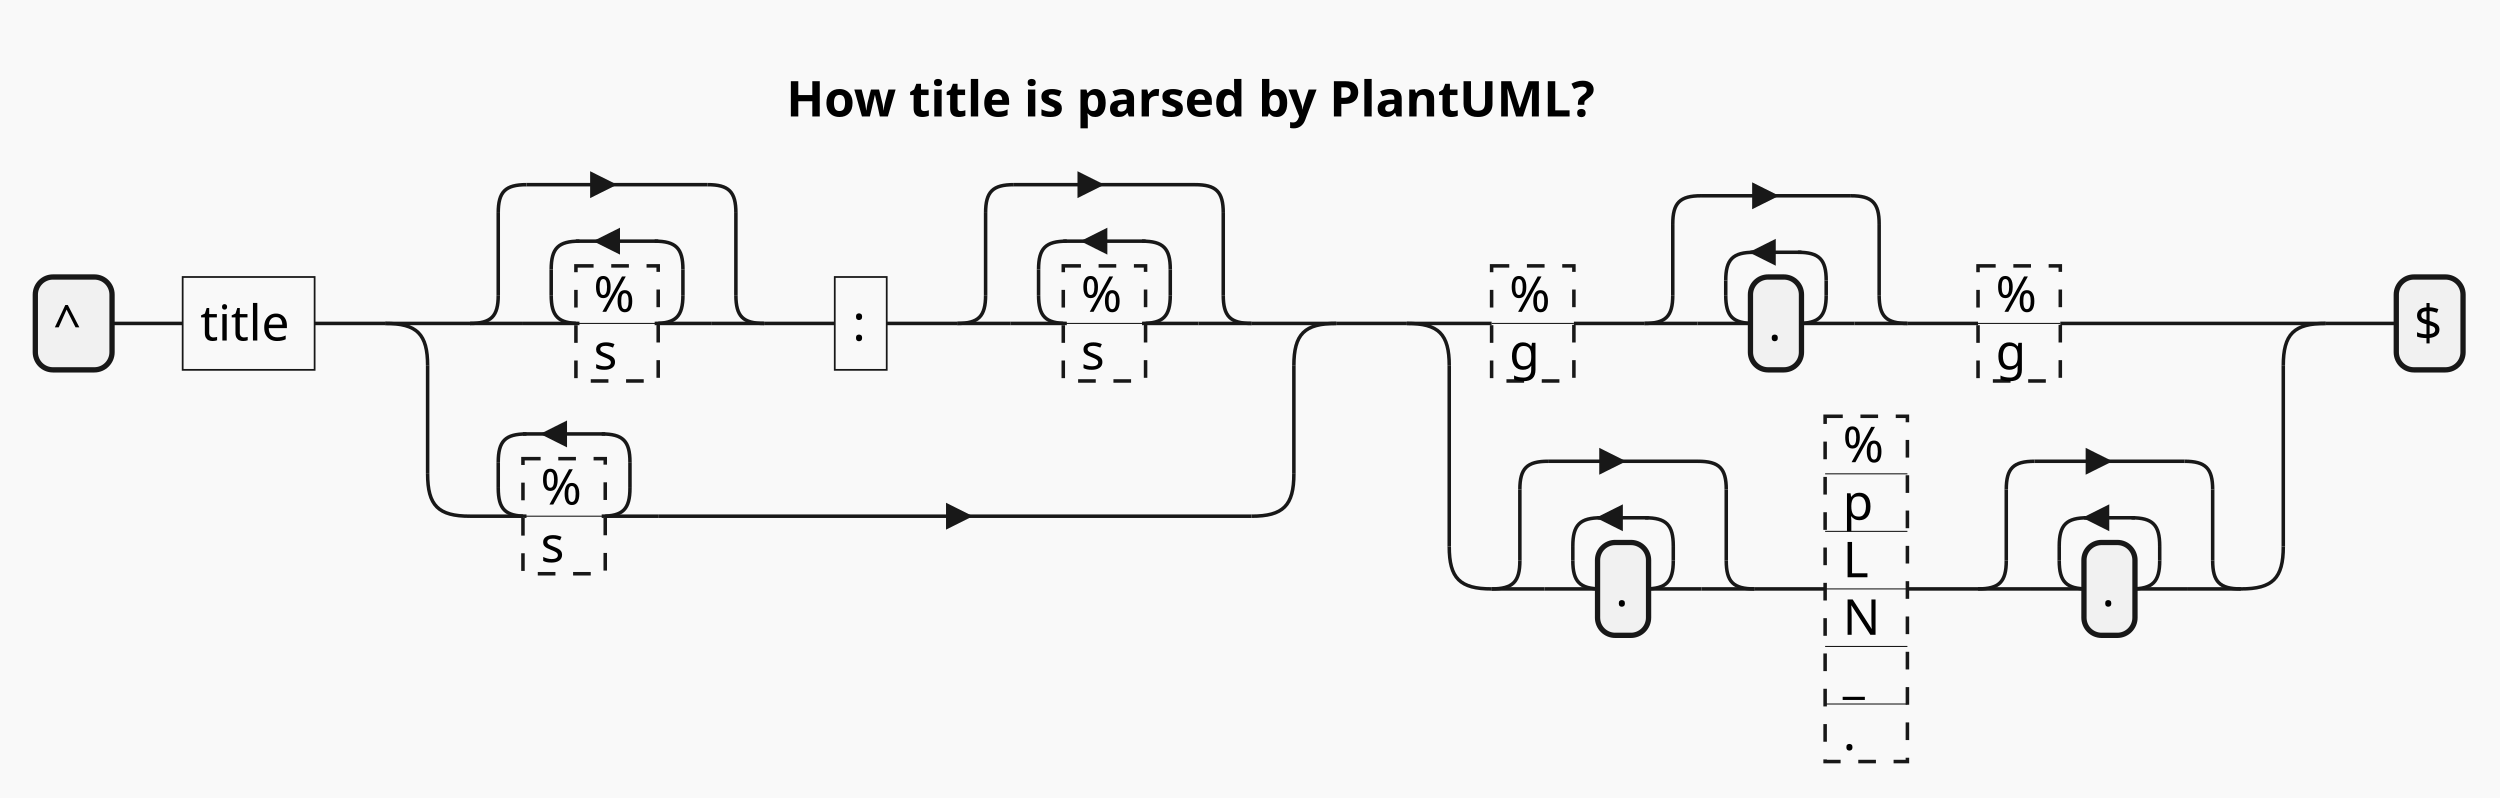
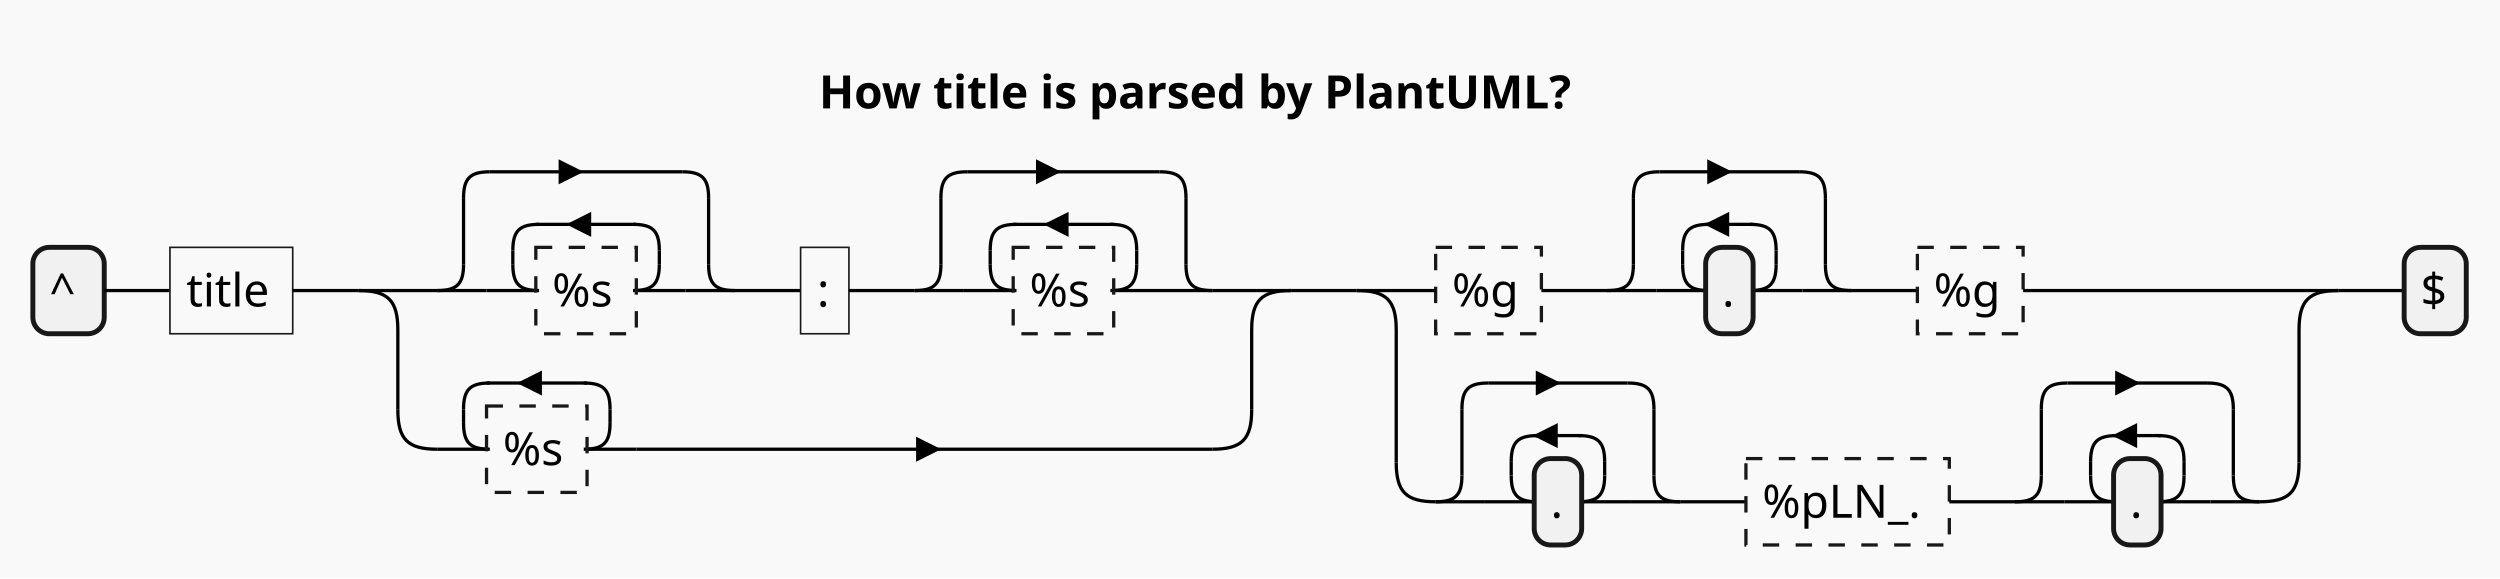
- <svg xmlns="http://www.w3.org/2000/svg" contentStyleType="text/css" height="226px" preserveAspectRatio="none" style="width:708px;height:226px;background:#F9F9F9;" version="1.1" viewBox="0 0 708 226" width="708px" zoomAndPan="magnify">
+ <svg xmlns="http://www.w3.org/2000/svg" contentStyleType="text/css" height="176px" preserveAspectRatio="none" style="width:761px;height:176px;background:#F9F9F9;" version="1.1" viewBox="0 0 761 176" width="761px" zoomAndPan="magnify">
  <defs />
  <g>
-     <rect fill="#F9F9F9" height="226" style="stroke:none;stroke-width:1.0;" width="708" x="0" y="0" />
-     <text fill="#000000" font-family="sans-serif" font-size="14" font-weight="bold" lengthAdjust="spacing" textLength="261.126" x="222.704" y="32.995">How title is parsed by PlantUML?</text>
-     <line style="stroke:#181818;stroke-width:1.0;" x1="10" x2="10" y1="91.594" y2="91.594" />
-     <rect fill="#F1F1F1" height="26.297" rx="5" ry="5" style="stroke:#181818;stroke-width:1.5;" width="21.73" x="10" y="78.445" />
-     <text fill="#000000" font-family="sans-serif" font-size="14" lengthAdjust="spacing" textLength="11.73" x="15" y="96.44">^</text>
-     <line style="stroke:#181818;stroke-width:1.0;" x1="31.73" x2="51.73" y1="91.594" y2="91.594" />
-     <rect fill="none" height="26.297" style="stroke:#181818;stroke-width:0.5;" width="37.371" x="51.73" y="78.445" />
-     <text fill="#000000" font-family="sans-serif" font-size="14" lengthAdjust="spacing" textLength="27.371" x="56.73" y="96.44">title</text>
-     <line style="stroke:#181818;stroke-width:1.0;" x1="89.102" x2="109.102" y1="91.594" y2="91.594" />
-     <line style="stroke:#181818;stroke-width:1.0;" x1="133.102" x2="133.102" y1="91.594" y2="91.594" />
-     <path d="M141.102,83.594 C141.102,89.594 139.102,91.594 133.102,91.594 " fill="none" style="stroke:#181818;stroke-width:1.0;" />
-     <line style="stroke:#181818;stroke-width:1.0;" x1="141.102" x2="141.102" y1="60.297" y2="83.594" />
-     <path d="M141.102,60.297 C141.102,54.297 143.102,52.297 149.102,52.297 " fill="none" style="stroke:#181818;stroke-width:1.0;" />
-     <line style="stroke:#181818;stroke-width:1.0;" x1="149.102" x2="200.404" y1="52.297" y2="52.297" />
-     <path d="M167.623,52.297 L167.623,49.297 L173.623,52.297 L167.623,55.297 L167.623,52.297 " fill="#181818" style="stroke:#181818;stroke-width:1.0;" />
-     <path d="M208.404,83.594 C208.404,89.594 210.404,91.594 216.404,91.594 " fill="none" style="stroke:#181818;stroke-width:1.0;" />
-     <line style="stroke:#181818;stroke-width:1.0;" x1="208.404" x2="208.404" y1="60.297" y2="83.594" />
-     <path d="M200.404,52.297 C206.404,52.297 208.404,54.297 208.404,60.297 " fill="none" style="stroke:#181818;stroke-width:1.0;" />
-     <line style="stroke:#181818;stroke-width:1.0;" x1="133.102" x2="148.102" y1="91.594" y2="91.594" />
-     <line style="stroke:#181818;stroke-width:1.0;" x1="201.404" x2="216.404" y1="91.594" y2="91.594" />
-     <path d="M156.102,83.594 C156.102,89.594 158.102,91.594 164.102,91.594 " fill="none" style="stroke:#181818;stroke-width:1.0;" />
-     <line style="stroke:#181818;stroke-width:1.0;" x1="156.102" x2="156.102" y1="76.297" y2="83.594" />
-     <path d="M156.102,76.297 C156.102,70.297 158.102,68.297 164.102,68.297 " fill="none" style="stroke:#181818;stroke-width:1.0;" />
-     <line style="stroke:#181818;stroke-width:1.0;" x1="163.102" x2="186.404" y1="68.297" y2="68.297" />
-     <path d="M175.083,68.297 L175.083,65.297 L169.083,68.297 L175.083,71.297 L175.083,68.297 " fill="#181818" style="stroke:#181818;stroke-width:1.0;" />
-     <path d="M193.404,83.594 C193.404,89.594 191.404,91.594 185.404,91.594 " fill="none" style="stroke:#181818;stroke-width:1.0;" />
-     <line style="stroke:#181818;stroke-width:1.0;" x1="193.404" x2="193.404" y1="76.297" y2="83.594" />
-     <path d="M185.404,68.297 C191.404,68.297 193.404,70.297 193.404,76.297 " fill="none" style="stroke:#181818;stroke-width:1.0;" />
-     <line style="stroke:#181818;stroke-width:1.0;" x1="148.102" x2="163.102" y1="91.594" y2="91.594" />
-     <line style="stroke:#181818;stroke-width:1.0;" x1="186.404" x2="201.404" y1="91.594" y2="91.594" />
-     <rect fill="none" height="32.594" style="stroke:#181818;stroke-width:1.0;stroke-dasharray:5.0,5.0;" width="23.303" x="163.102" y="75.297" />
-     <text fill="#000000" font-family="sans-serif" font-size="14" lengthAdjust="spacing" textLength="13.303" x="168.102" y="88.292">%</text>
-     <text fill="#000000" font-family="sans-serif" font-size="14" lengthAdjust="spacing" textLength="7.294" x="168.102" y="104.589">s</text>
-     <line style="stroke:#181818;stroke-width:0.3;" x1="163.102" x2="186.404" y1="91.594" y2="91.594" />
-     <line style="stroke:#181818;stroke-width:1.0;" x1="216.404" x2="236.404" y1="91.594" y2="91.594" />
-     <rect fill="none" height="26.297" style="stroke:#181818;stroke-width:0.5;" width="14.717" x="236.404" y="78.445" />
-     <text fill="#000000" font-family="sans-serif" font-size="14" lengthAdjust="spacing" textLength="4.717" x="241.404" y="96.44">:</text>
-     <line style="stroke:#181818;stroke-width:1.0;" x1="251.121" x2="271.121" y1="91.594" y2="91.594" />
-     <path d="M279.121,83.594 C279.121,89.594 277.121,91.594 271.121,91.594 " fill="none" style="stroke:#181818;stroke-width:1.0;" />
-     <line style="stroke:#181818;stroke-width:1.0;" x1="279.121" x2="279.121" y1="60.297" y2="83.594" />
-     <path d="M279.121,60.297 C279.121,54.297 281.121,52.297 287.121,52.297 " fill="none" style="stroke:#181818;stroke-width:1.0;" />
-     <line style="stroke:#181818;stroke-width:1.0;" x1="287.121" x2="338.424" y1="52.297" y2="52.297" />
-     <path d="M305.642,52.297 L305.642,49.297 L311.642,52.297 L305.642,55.297 L305.642,52.297 " fill="#181818" style="stroke:#181818;stroke-width:1.0;" />
-     <path d="M346.424,83.594 C346.424,89.594 348.424,91.594 354.424,91.594 " fill="none" style="stroke:#181818;stroke-width:1.0;" />
-     <line style="stroke:#181818;stroke-width:1.0;" x1="346.424" x2="346.424" y1="60.297" y2="83.594" />
-     <path d="M338.424,52.297 C344.424,52.297 346.424,54.297 346.424,60.297 " fill="none" style="stroke:#181818;stroke-width:1.0;" />
-     <line style="stroke:#181818;stroke-width:1.0;" x1="271.121" x2="286.121" y1="91.594" y2="91.594" />
-     <line style="stroke:#181818;stroke-width:1.0;" x1="339.424" x2="354.424" y1="91.594" y2="91.594" />
-     <path d="M294.121,83.594 C294.121,89.594 296.121,91.594 302.121,91.594 " fill="none" style="stroke:#181818;stroke-width:1.0;" />
-     <line style="stroke:#181818;stroke-width:1.0;" x1="294.121" x2="294.121" y1="76.297" y2="83.594" />
-     <path d="M294.121,76.297 C294.121,70.297 296.121,68.297 302.121,68.297 " fill="none" style="stroke:#181818;stroke-width:1.0;" />
-     <line style="stroke:#181818;stroke-width:1.0;" x1="301.121" x2="324.424" y1="68.297" y2="68.297" />
-     <path d="M313.103,68.297 L313.103,65.297 L307.103,68.297 L313.103,71.297 L313.103,68.297 " fill="#181818" style="stroke:#181818;stroke-width:1.0;" />
-     <path d="M331.424,83.594 C331.424,89.594 329.424,91.594 323.424,91.594 " fill="none" style="stroke:#181818;stroke-width:1.0;" />
-     <line style="stroke:#181818;stroke-width:1.0;" x1="331.424" x2="331.424" y1="76.297" y2="83.594" />
-     <path d="M323.424,68.297 C329.424,68.297 331.424,70.297 331.424,76.297 " fill="none" style="stroke:#181818;stroke-width:1.0;" />
-     <line style="stroke:#181818;stroke-width:1.0;" x1="286.121" x2="301.121" y1="91.594" y2="91.594" />
-     <line style="stroke:#181818;stroke-width:1.0;" x1="324.424" x2="339.424" y1="91.594" y2="91.594" />
-     <rect fill="none" height="32.594" style="stroke:#181818;stroke-width:1.0;stroke-dasharray:5.0,5.0;" width="23.303" x="301.121" y="75.297" />
-     <text fill="#000000" font-family="sans-serif" font-size="14" lengthAdjust="spacing" textLength="13.303" x="306.121" y="88.292">%</text>
-     <text fill="#000000" font-family="sans-serif" font-size="14" lengthAdjust="spacing" textLength="7.294" x="306.121" y="104.589">s</text>
-     <line style="stroke:#181818;stroke-width:0.3;" x1="301.121" x2="324.424" y1="91.594" y2="91.594" />
-     <line style="stroke:#181818;stroke-width:1.0;" x1="109.102" x2="133.102" y1="91.594" y2="91.594" />
-     <line style="stroke:#181818;stroke-width:1.0;" x1="354.424" x2="378.424" y1="91.594" y2="91.594" />
-     <path d="M141.102,138.188 C141.102,144.188 143.102,146.188 149.102,146.188 " fill="none" style="stroke:#181818;stroke-width:1.0;" />
-     <line style="stroke:#181818;stroke-width:1.0;" x1="141.102" x2="141.102" y1="130.891" y2="138.188" />
-     <path d="M141.102,130.891 C141.102,124.891 143.102,122.891 149.102,122.891 " fill="none" style="stroke:#181818;stroke-width:1.0;" />
-     <line style="stroke:#181818;stroke-width:1.0;" x1="148.102" x2="171.404" y1="122.891" y2="122.891" />
-     <path d="M160.083,122.891 L160.083,119.891 L154.083,122.891 L160.083,125.891 L160.083,122.891 " fill="#181818" style="stroke:#181818;stroke-width:1.0;" />
-     <path d="M178.404,138.188 C178.404,144.188 176.404,146.188 170.404,146.188 " fill="none" style="stroke:#181818;stroke-width:1.0;" />
-     <line style="stroke:#181818;stroke-width:1.0;" x1="178.404" x2="178.404" y1="130.891" y2="138.188" />
-     <path d="M170.404,122.891 C176.404,122.891 178.404,124.891 178.404,130.891 " fill="none" style="stroke:#181818;stroke-width:1.0;" />
-     <line style="stroke:#181818;stroke-width:1.0;" x1="133.102" x2="148.102" y1="146.188" y2="146.188" />
-     <line style="stroke:#181818;stroke-width:1.0;" x1="171.404" x2="186.404" y1="146.188" y2="146.188" />
-     <rect fill="none" height="32.594" style="stroke:#181818;stroke-width:1.0;stroke-dasharray:5.0,5.0;" width="23.303" x="148.102" y="129.891" />
-     <text fill="#000000" font-family="sans-serif" font-size="14" lengthAdjust="spacing" textLength="13.303" x="153.102" y="142.886">%</text>
-     <text fill="#000000" font-family="sans-serif" font-size="14" lengthAdjust="spacing" textLength="7.294" x="153.102" y="159.183">s</text>
-     <line style="stroke:#181818;stroke-width:0.3;" x1="148.102" x2="171.404" y1="146.188" y2="146.188" />
-     <line style="stroke:#181818;stroke-width:1.0;" x1="186.404" x2="354.424" y1="146.188" y2="146.188" />
-     <path d="M268.414,146.188 L268.414,143.188 L274.414,146.188 L268.414,149.188 L268.414,146.188 " fill="#181818" style="stroke:#181818;stroke-width:1.0;" />
-     <path d="M121.102,134.188 C121.102,143.188 124.102,146.188 133.102,146.188 " fill="none" style="stroke:#181818;stroke-width:1.0;" />
-     <line style="stroke:#181818;stroke-width:1.0;" x1="121.102" x2="121.102" y1="103.594" y2="134.188" />
-     <path d="M109.102,91.594 C118.102,91.594 121.102,94.594 121.102,103.594 " fill="none" style="stroke:#181818;stroke-width:1.0;" />
-     <path d="M366.424,134.188 C366.424,143.188 363.424,146.188 354.424,146.188 " fill="none" style="stroke:#181818;stroke-width:1.0;" />
-     <line style="stroke:#181818;stroke-width:1.0;" x1="366.424" x2="366.424" y1="103.594" y2="134.188" />
-     <path d="M366.424,103.594 C366.424,94.594 369.424,91.594 378.424,91.594 " fill="none" style="stroke:#181818;stroke-width:1.0;" />
-     <line style="stroke:#181818;stroke-width:1.0;" x1="378.424" x2="398.424" y1="91.594" y2="91.594" />
-     <line style="stroke:#181818;stroke-width:1.0;" x1="422.424" x2="422.424" y1="91.594" y2="91.594" />
-     <rect fill="none" height="32.594" style="stroke:#181818;stroke-width:1.0;stroke-dasharray:5.0,5.0;" width="23.303" x="422.424" y="75.297" />
-     <text fill="#000000" font-family="sans-serif" font-size="14" lengthAdjust="spacing" textLength="13.303" x="427.424" y="88.292">%</text>
-     <text fill="#000000" font-family="sans-serif" font-size="14" lengthAdjust="spacing" textLength="8.887" x="427.424" y="104.589">g</text>
-     <line style="stroke:#181818;stroke-width:0.3;" x1="422.424" x2="445.727" y1="91.594" y2="91.594" />
-     <line style="stroke:#181818;stroke-width:1.0;" x1="445.727" x2="465.727" y1="91.594" y2="91.594" />
-     <path d="M473.727,83.594 C473.727,89.594 471.727,91.594 465.727,91.594 " fill="none" style="stroke:#181818;stroke-width:1.0;" />
-     <line style="stroke:#181818;stroke-width:1.0;" x1="473.727" x2="473.727" y1="63.445" y2="83.594" />
-     <path d="M473.727,63.445 C473.727,57.445 475.727,55.445 481.727,55.445 " fill="none" style="stroke:#181818;stroke-width:1.0;" />
-     <line style="stroke:#181818;stroke-width:1.0;" x1="481.727" x2="524.177" y1="55.445" y2="55.445" />
-     <path d="M496.707,55.445 L496.707,52.445 L502.707,55.445 L496.707,58.445 L496.707,55.445 " fill="#181818" style="stroke:#181818;stroke-width:1.0;" />
-     <path d="M532.177,83.594 C532.177,89.594 534.177,91.594 540.177,91.594 " fill="none" style="stroke:#181818;stroke-width:1.0;" />
-     <line style="stroke:#181818;stroke-width:1.0;" x1="532.177" x2="532.177" y1="63.445" y2="83.594" />
-     <path d="M524.177,55.445 C530.177,55.445 532.177,57.445 532.177,63.445 " fill="none" style="stroke:#181818;stroke-width:1.0;" />
-     <line style="stroke:#181818;stroke-width:1.0;" x1="465.727" x2="480.727" y1="91.594" y2="91.594" />
-     <line style="stroke:#181818;stroke-width:1.0;" x1="525.177" x2="540.177" y1="91.594" y2="91.594" />
-     <path d="M488.727,83.594 C488.727,89.594 490.727,91.594 496.727,91.594 " fill="none" style="stroke:#181818;stroke-width:1.0;" />
-     <line style="stroke:#181818;stroke-width:1.0;" x1="488.727" x2="488.727" y1="79.445" y2="83.594" />
-     <path d="M488.727,79.445 C488.727,73.445 490.727,71.445 496.727,71.445 " fill="none" style="stroke:#181818;stroke-width:1.0;" />
-     <line style="stroke:#181818;stroke-width:1.0;" x1="495.727" x2="510.177" y1="71.445" y2="71.445" />
-     <path d="M502.397,71.445 L502.397,68.445 L496.397,71.445 L502.397,74.445 L502.397,71.445 " fill="#181818" style="stroke:#181818;stroke-width:1.0;" />
-     <path d="M517.177,83.594 C517.177,89.594 515.177,91.594 509.177,91.594 " fill="none" style="stroke:#181818;stroke-width:1.0;" />
-     <line style="stroke:#181818;stroke-width:1.0;" x1="517.177" x2="517.177" y1="79.445" y2="83.594" />
-     <path d="M509.177,71.445 C515.177,71.445 517.177,73.445 517.177,79.445 " fill="none" style="stroke:#181818;stroke-width:1.0;" />
-     <line style="stroke:#181818;stroke-width:1.0;" x1="480.727" x2="495.727" y1="91.594" y2="91.594" />
-     <line style="stroke:#181818;stroke-width:1.0;" x1="510.177" x2="525.177" y1="91.594" y2="91.594" />
-     <rect fill="#F1F1F1" height="26.297" rx="5" ry="5" style="stroke:#181818;stroke-width:1.5;" width="14.45" x="495.727" y="78.445" />
-     <text fill="#000000" font-family="sans-serif" font-size="14" lengthAdjust="spacing" textLength="4.45" x="500.727" y="96.44">.</text>
-     <line style="stroke:#181818;stroke-width:1.0;" x1="540.177" x2="560.177" y1="91.594" y2="91.594" />
-     <rect fill="none" height="32.594" style="stroke:#181818;stroke-width:1.0;stroke-dasharray:5.0,5.0;" width="23.303" x="560.177" y="75.297" />
-     <text fill="#000000" font-family="sans-serif" font-size="14" lengthAdjust="spacing" textLength="13.303" x="565.177" y="88.292">%</text>
-     <text fill="#000000" font-family="sans-serif" font-size="14" lengthAdjust="spacing" textLength="8.887" x="565.177" y="104.589">g</text>
-     <line style="stroke:#181818;stroke-width:0.3;" x1="560.177" x2="583.48" y1="91.594" y2="91.594" />
-     <line style="stroke:#181818;stroke-width:1.0;" x1="398.424" x2="422.424" y1="91.594" y2="91.594" />
-     <line style="stroke:#181818;stroke-width:1.0;" x1="583.48" x2="658.627" y1="91.594" y2="91.594" />
-     <line style="stroke:#181818;stroke-width:1.0;" x1="422.424" x2="422.424" y1="166.781" y2="166.781" />
-     <path d="M430.424,158.781 C430.424,164.781 428.424,166.781 422.424,166.781 " fill="none" style="stroke:#181818;stroke-width:1.0;" />
-     <line style="stroke:#181818;stroke-width:1.0;" x1="430.424" x2="430.424" y1="138.633" y2="158.781" />
-     <path d="M430.424,138.633 C430.424,132.633 432.424,130.633 438.424,130.633 " fill="none" style="stroke:#181818;stroke-width:1.0;" />
-     <line style="stroke:#181818;stroke-width:1.0;" x1="438.424" x2="480.874" y1="130.633" y2="130.633" />
-     <path d="M453.404,130.633 L453.404,127.633 L459.404,130.633 L453.404,133.633 L453.404,130.633 " fill="#181818" style="stroke:#181818;stroke-width:1.0;" />
-     <path d="M488.874,158.781 C488.874,164.781 490.874,166.781 496.874,166.781 " fill="none" style="stroke:#181818;stroke-width:1.0;" />
-     <line style="stroke:#181818;stroke-width:1.0;" x1="488.874" x2="488.874" y1="138.633" y2="158.781" />
-     <path d="M480.874,130.633 C486.874,130.633 488.874,132.633 488.874,138.633 " fill="none" style="stroke:#181818;stroke-width:1.0;" />
-     <line style="stroke:#181818;stroke-width:1.0;" x1="422.424" x2="437.424" y1="166.781" y2="166.781" />
-     <line style="stroke:#181818;stroke-width:1.0;" x1="481.874" x2="496.874" y1="166.781" y2="166.781" />
-     <path d="M445.424,158.781 C445.424,164.781 447.424,166.781 453.424,166.781 " fill="none" style="stroke:#181818;stroke-width:1.0;" />
-     <line style="stroke:#181818;stroke-width:1.0;" x1="445.424" x2="445.424" y1="154.633" y2="158.781" />
-     <path d="M445.424,154.633 C445.424,148.633 447.424,146.633 453.424,146.633 " fill="none" style="stroke:#181818;stroke-width:1.0;" />
-     <line style="stroke:#181818;stroke-width:1.0;" x1="452.424" x2="466.874" y1="146.633" y2="146.633" />
-     <path d="M459.094,146.633 L459.094,143.633 L453.094,146.633 L459.094,149.633 L459.094,146.633 " fill="#181818" style="stroke:#181818;stroke-width:1.0;" />
-     <path d="M473.874,158.781 C473.874,164.781 471.874,166.781 465.874,166.781 " fill="none" style="stroke:#181818;stroke-width:1.0;" />
-     <line style="stroke:#181818;stroke-width:1.0;" x1="473.874" x2="473.874" y1="154.633" y2="158.781" />
-     <path d="M465.874,146.633 C471.874,146.633 473.874,148.633 473.874,154.633 " fill="none" style="stroke:#181818;stroke-width:1.0;" />
-     <line style="stroke:#181818;stroke-width:1.0;" x1="437.424" x2="452.424" y1="166.781" y2="166.781" />
-     <line style="stroke:#181818;stroke-width:1.0;" x1="466.874" x2="481.874" y1="166.781" y2="166.781" />
-     <rect fill="#F1F1F1" height="26.297" rx="5" ry="5" style="stroke:#181818;stroke-width:1.5;" width="14.45" x="452.424" y="153.633" />
-     <text fill="#000000" font-family="sans-serif" font-size="14" lengthAdjust="spacing" textLength="4.45" x="457.424" y="171.628">.</text>
-     <line style="stroke:#181818;stroke-width:1.0;" x1="496.874" x2="516.874" y1="166.781" y2="166.781" />
-     <rect fill="none" height="97.781" style="stroke:#181818;stroke-width:1.0;stroke-dasharray:5.0,5.0;" width="23.303" x="516.874" y="117.891" />
-     <text fill="#000000" font-family="sans-serif" font-size="14" lengthAdjust="spacing" textLength="13.303" x="521.874" y="130.886">%</text>
-     <text fill="#000000" font-family="sans-serif" font-size="14" lengthAdjust="spacing" textLength="8.887" x="521.874" y="147.183">p</text>
-     <line style="stroke:#181818;stroke-width:0.3;" x1="516.874" x2="540.177" y1="134.188" y2="134.188" />
-     <text fill="#000000" font-family="sans-serif" font-size="14" lengthAdjust="spacing" textLength="7.8" x="521.874" y="163.48">L</text>
-     <line style="stroke:#181818;stroke-width:0.3;" x1="516.874" x2="540.177" y1="150.484" y2="150.484" />
-     <text fill="#000000" font-family="sans-serif" font-size="14" lengthAdjust="spacing" textLength="10.473" x="521.874" y="179.776">N</text>
-     <line style="stroke:#181818;stroke-width:0.3;" x1="516.874" x2="540.177" y1="166.781" y2="166.781" />
-     <text fill="#000000" font-family="sans-serif" font-size="14" lengthAdjust="spacing" textLength="7" x="521.874" y="196.073">_</text>
-     <line style="stroke:#181818;stroke-width:0.3;" x1="516.874" x2="540.177" y1="183.078" y2="183.078" />
-     <text fill="#000000" font-family="sans-serif" font-size="14" lengthAdjust="spacing" textLength="4.45" x="521.874" y="212.37">.</text>
-     <line style="stroke:#181818;stroke-width:0.3;" x1="516.874" x2="540.177" y1="199.375" y2="199.375" />
-     <line style="stroke:#181818;stroke-width:1.0;" x1="540.177" x2="560.177" y1="166.781" y2="166.781" />
-     <path d="M568.177,158.781 C568.177,164.781 566.177,166.781 560.177,166.781 " fill="none" style="stroke:#181818;stroke-width:1.0;" />
-     <line style="stroke:#181818;stroke-width:1.0;" x1="568.177" x2="568.177" y1="138.633" y2="158.781" />
-     <path d="M568.177,138.633 C568.177,132.633 570.177,130.633 576.177,130.633 " fill="none" style="stroke:#181818;stroke-width:1.0;" />
-     <line style="stroke:#181818;stroke-width:1.0;" x1="576.177" x2="618.627" y1="130.633" y2="130.633" />
-     <path d="M591.157,130.633 L591.157,127.633 L597.157,130.633 L591.157,133.633 L591.157,130.633 " fill="#181818" style="stroke:#181818;stroke-width:1.0;" />
-     <path d="M626.627,158.781 C626.627,164.781 628.627,166.781 634.627,166.781 " fill="none" style="stroke:#181818;stroke-width:1.0;" />
-     <line style="stroke:#181818;stroke-width:1.0;" x1="626.627" x2="626.627" y1="138.633" y2="158.781" />
-     <path d="M618.627,130.633 C624.627,130.633 626.627,132.633 626.627,138.633 " fill="none" style="stroke:#181818;stroke-width:1.0;" />
-     <line style="stroke:#181818;stroke-width:1.0;" x1="560.177" x2="575.177" y1="166.781" y2="166.781" />
-     <line style="stroke:#181818;stroke-width:1.0;" x1="619.627" x2="634.627" y1="166.781" y2="166.781" />
-     <path d="M583.177,158.781 C583.177,164.781 585.177,166.781 591.177,166.781 " fill="none" style="stroke:#181818;stroke-width:1.0;" />
-     <line style="stroke:#181818;stroke-width:1.0;" x1="583.177" x2="583.177" y1="154.633" y2="158.781" />
-     <path d="M583.177,154.633 C583.177,148.633 585.177,146.633 591.177,146.633 " fill="none" style="stroke:#181818;stroke-width:1.0;" />
-     <line style="stroke:#181818;stroke-width:1.0;" x1="590.177" x2="604.627" y1="146.633" y2="146.633" />
-     <path d="M596.847,146.633 L596.847,143.633 L590.847,146.633 L596.847,149.633 L596.847,146.633 " fill="#181818" style="stroke:#181818;stroke-width:1.0;" />
-     <path d="M611.627,158.781 C611.627,164.781 609.627,166.781 603.627,166.781 " fill="none" style="stroke:#181818;stroke-width:1.0;" />
-     <line style="stroke:#181818;stroke-width:1.0;" x1="611.627" x2="611.627" y1="154.633" y2="158.781" />
-     <path d="M603.627,146.633 C609.627,146.633 611.627,148.633 611.627,154.633 " fill="none" style="stroke:#181818;stroke-width:1.0;" />
-     <line style="stroke:#181818;stroke-width:1.0;" x1="575.177" x2="590.177" y1="166.781" y2="166.781" />
-     <line style="stroke:#181818;stroke-width:1.0;" x1="604.627" x2="619.627" y1="166.781" y2="166.781" />
-     <rect fill="#F1F1F1" height="26.297" rx="5" ry="5" style="stroke:#181818;stroke-width:1.5;" width="14.45" x="590.177" y="153.633" />
-     <text fill="#000000" font-family="sans-serif" font-size="14" lengthAdjust="spacing" textLength="4.45" x="595.177" y="171.628">.</text>
-     <line style="stroke:#181818;stroke-width:1.0;" x1="634.627" x2="634.627" y1="166.781" y2="166.781" />
-     <path d="M410.424,154.781 C410.424,163.781 413.424,166.781 422.424,166.781 " fill="none" style="stroke:#181818;stroke-width:1.0;" />
-     <line style="stroke:#181818;stroke-width:1.0;" x1="410.424" x2="410.424" y1="103.594" y2="154.781" />
-     <path d="M398.424,91.594 C407.424,91.594 410.424,94.594 410.424,103.594 " fill="none" style="stroke:#181818;stroke-width:1.0;" />
-     <path d="M646.627,154.781 C646.627,163.781 643.627,166.781 634.627,166.781 " fill="none" style="stroke:#181818;stroke-width:1.0;" />
-     <line style="stroke:#181818;stroke-width:1.0;" x1="646.627" x2="646.627" y1="103.594" y2="154.781" />
-     <path d="M646.627,103.594 C646.627,94.594 649.627,91.594 658.627,91.594 " fill="none" style="stroke:#181818;stroke-width:1.0;" />
-     <line style="stroke:#181818;stroke-width:1.0;" x1="658.627" x2="678.627" y1="91.594" y2="91.594" />
-     <rect fill="#F1F1F1" height="26.297" rx="5" ry="5" style="stroke:#181818;stroke-width:1.5;" width="18.907" x="678.627" y="78.445" />
-     <text fill="#000000" font-family="sans-serif" font-size="14" lengthAdjust="spacing" textLength="8.907" x="683.627" y="96.44">$</text>
+     <rect fill="#F9F9F9" height="176" style="stroke:none;stroke-width:1.0;" width="761" x="0" y="0" />
+     <text fill="#000000" font-family="sans-serif" font-size="14" font-weight="bold" lengthAdjust="spacing" textLength="261.126" x="249.303" y="32.995">How title is parsed by PlantUML?</text>
+     <line style="stroke:#000000;stroke-width:1.0;" x1="10" x2="10" y1="88.445" y2="88.445" />
+     <rect fill="#F1F1F1" height="26.297" rx="5" ry="5" style="stroke:#181818;stroke-width:1.5;" width="21.73" x="10" y="75.297" />
+     <text fill="#000000" font-family="sans-serif" font-size="14" lengthAdjust="spacing" textLength="11.73" x="15" y="93.292">^</text>
+     <line style="stroke:#000000;stroke-width:1.0;" x1="31.73" x2="51.73" y1="88.445" y2="88.445" />
+     <rect fill="none" height="26.297" style="stroke:#181818;stroke-width:0.5;" width="37.371" x="51.73" y="75.297" />
+     <text fill="#000000" font-family="sans-serif" font-size="14" lengthAdjust="spacing" textLength="27.371" x="56.73" y="93.292">title</text>
+     <line style="stroke:#000000;stroke-width:1.0;" x1="89.102" x2="109.102" y1="88.445" y2="88.445" />
+     <line style="stroke:#000000;stroke-width:1.0;" x1="133.102" x2="133.102" y1="88.445" y2="88.445" />
+     <path d="M141.102,80.445 C141.102,86.445 139.102,88.445 133.102,88.445 " fill="none" style="stroke:#000000;stroke-width:1.0;" />
+     <line style="stroke:#000000;stroke-width:1.0;" x1="141.102" x2="141.102" y1="60.297" y2="80.445" />
+     <path d="M141.102,60.297 C141.102,54.297 143.102,52.297 149.102,52.297 " fill="none" style="stroke:#000000;stroke-width:1.0;" />
+     <line style="stroke:#000000;stroke-width:1.0;" x1="149.102" x2="207.698" y1="52.297" y2="52.297" />
+     <path d="M170.54,52.297 L170.54,49.297 L176.54,52.297 L170.54,55.297 L170.54,52.297 " fill="#000000" style="stroke:#000000;stroke-width:1.0;" />
+     <path d="M215.698,80.445 C215.698,86.445 217.698,88.445 223.698,88.445 " fill="none" style="stroke:#000000;stroke-width:1.0;" />
+     <line style="stroke:#000000;stroke-width:1.0;" x1="215.698" x2="215.698" y1="60.297" y2="80.445" />
+     <path d="M207.698,52.297 C213.698,52.297 215.698,54.297 215.698,60.297 " fill="none" style="stroke:#000000;stroke-width:1.0;" />
+     <line style="stroke:#000000;stroke-width:1.0;" x1="133.102" x2="148.102" y1="88.445" y2="88.445" />
+     <line style="stroke:#000000;stroke-width:1.0;" x1="208.698" x2="223.698" y1="88.445" y2="88.445" />
+     <path d="M156.102,80.445 C156.102,86.445 158.102,88.445 164.102,88.445 " fill="none" style="stroke:#000000;stroke-width:1.0;" />
+     <line style="stroke:#000000;stroke-width:1.0;" x1="156.102" x2="156.102" y1="76.297" y2="80.445" />
+     <path d="M156.102,76.297 C156.102,70.297 158.102,68.297 164.102,68.297 " fill="none" style="stroke:#000000;stroke-width:1.0;" />
+     <line style="stroke:#000000;stroke-width:1.0;" x1="163.102" x2="193.698" y1="68.297" y2="68.297" />
+     <path d="M179.46,68.297 L179.46,65.297 L173.46,68.297 L179.46,71.297 L179.46,68.297 " fill="#000000" style="stroke:#000000;stroke-width:1.0;" />
+     <path d="M200.698,80.445 C200.698,86.445 198.698,88.445 192.698,88.445 " fill="none" style="stroke:#000000;stroke-width:1.0;" />
+     <line style="stroke:#000000;stroke-width:1.0;" x1="200.698" x2="200.698" y1="76.297" y2="80.445" />
+     <path d="M192.698,68.297 C198.698,68.297 200.698,70.297 200.698,76.297 " fill="none" style="stroke:#000000;stroke-width:1.0;" />
+     <line style="stroke:#000000;stroke-width:1.0;" x1="148.102" x2="163.102" y1="88.445" y2="88.445" />
+     <line style="stroke:#000000;stroke-width:1.0;" x1="193.698" x2="208.698" y1="88.445" y2="88.445" />
+     <rect fill="none" height="26.297" style="stroke:#181818;stroke-width:1.0;stroke-dasharray:5.0,5.0;" width="30.597" x="163.102" y="75.297" />
+     <text fill="#000000" font-family="sans-serif" font-size="14" lengthAdjust="spacing" textLength="20.597" x="168.102" y="93.292">%s</text>
+     <line style="stroke:#000000;stroke-width:1.0;" x1="223.698" x2="243.698" y1="88.445" y2="88.445" />
+     <rect fill="none" height="26.297" style="stroke:#181818;stroke-width:0.5;" width="14.717" x="243.698" y="75.297" />
+     <text fill="#000000" font-family="sans-serif" font-size="14" lengthAdjust="spacing" textLength="4.717" x="248.698" y="93.292">:</text>
+     <line style="stroke:#000000;stroke-width:1.0;" x1="258.415" x2="278.415" y1="88.445" y2="88.445" />
+     <path d="M286.415,80.445 C286.415,86.445 284.415,88.445 278.415,88.445 " fill="none" style="stroke:#000000;stroke-width:1.0;" />
+     <line style="stroke:#000000;stroke-width:1.0;" x1="286.415" x2="286.415" y1="60.297" y2="80.445" />
+     <path d="M286.415,60.297 C286.415,54.297 288.415,52.297 294.415,52.297 " fill="none" style="stroke:#000000;stroke-width:1.0;" />
+     <line style="stroke:#000000;stroke-width:1.0;" x1="294.415" x2="353.012" y1="52.297" y2="52.297" />
+     <path d="M315.854,52.297 L315.854,49.297 L321.854,52.297 L315.854,55.297 L315.854,52.297 " fill="#000000" style="stroke:#000000;stroke-width:1.0;" />
+     <path d="M361.012,80.445 C361.012,86.445 363.012,88.445 369.012,88.445 " fill="none" style="stroke:#000000;stroke-width:1.0;" />
+     <line style="stroke:#000000;stroke-width:1.0;" x1="361.012" x2="361.012" y1="60.297" y2="80.445" />
+     <path d="M353.012,52.297 C359.012,52.297 361.012,54.297 361.012,60.297 " fill="none" style="stroke:#000000;stroke-width:1.0;" />
+     <line style="stroke:#000000;stroke-width:1.0;" x1="278.415" x2="293.415" y1="88.445" y2="88.445" />
+     <line style="stroke:#000000;stroke-width:1.0;" x1="354.012" x2="369.012" y1="88.445" y2="88.445" />
+     <path d="M301.415,80.445 C301.415,86.445 303.415,88.445 309.415,88.445 " fill="none" style="stroke:#000000;stroke-width:1.0;" />
+     <line style="stroke:#000000;stroke-width:1.0;" x1="301.415" x2="301.415" y1="76.297" y2="80.445" />
+     <path d="M301.415,76.297 C301.415,70.297 303.415,68.297 309.415,68.297 " fill="none" style="stroke:#000000;stroke-width:1.0;" />
+     <line style="stroke:#000000;stroke-width:1.0;" x1="308.415" x2="339.012" y1="68.297" y2="68.297" />
+     <path d="M324.773,68.297 L324.773,65.297 L318.773,68.297 L324.773,71.297 L324.773,68.297 " fill="#000000" style="stroke:#000000;stroke-width:1.0;" />
+     <path d="M346.012,80.445 C346.012,86.445 344.012,88.445 338.012,88.445 " fill="none" style="stroke:#000000;stroke-width:1.0;" />
+     <line style="stroke:#000000;stroke-width:1.0;" x1="346.012" x2="346.012" y1="76.297" y2="80.445" />
+     <path d="M338.012,68.297 C344.012,68.297 346.012,70.297 346.012,76.297 " fill="none" style="stroke:#000000;stroke-width:1.0;" />
+     <line style="stroke:#000000;stroke-width:1.0;" x1="293.415" x2="308.415" y1="88.445" y2="88.445" />
+     <line style="stroke:#000000;stroke-width:1.0;" x1="339.012" x2="354.012" y1="88.445" y2="88.445" />
+     <rect fill="none" height="26.297" style="stroke:#181818;stroke-width:1.0;stroke-dasharray:5.0,5.0;" width="30.597" x="308.415" y="75.297" />
+     <text fill="#000000" font-family="sans-serif" font-size="14" lengthAdjust="spacing" textLength="20.597" x="313.415" y="93.292">%s</text>
+     <line style="stroke:#000000;stroke-width:1.0;" x1="109.102" x2="133.102" y1="88.445" y2="88.445" />
+     <line style="stroke:#000000;stroke-width:1.0;" x1="369.012" x2="393.012" y1="88.445" y2="88.445" />
+     <path d="M141.102,128.742 C141.102,134.742 143.102,136.742 149.102,136.742 " fill="none" style="stroke:#000000;stroke-width:1.0;" />
+     <line style="stroke:#000000;stroke-width:1.0;" x1="141.102" x2="141.102" y1="124.594" y2="128.742" />
+     <path d="M141.102,124.594 C141.102,118.594 143.102,116.594 149.102,116.594 " fill="none" style="stroke:#000000;stroke-width:1.0;" />
+     <line style="stroke:#000000;stroke-width:1.0;" x1="148.102" x2="178.698" y1="116.594" y2="116.594" />
+     <path d="M164.46,116.594 L164.46,113.594 L158.46,116.594 L164.46,119.594 L164.46,116.594 " fill="#000000" style="stroke:#000000;stroke-width:1.0;" />
+     <path d="M185.698,128.742 C185.698,134.742 183.698,136.742 177.698,136.742 " fill="none" style="stroke:#000000;stroke-width:1.0;" />
+     <line style="stroke:#000000;stroke-width:1.0;" x1="185.698" x2="185.698" y1="124.594" y2="128.742" />
+     <path d="M177.698,116.594 C183.698,116.594 185.698,118.594 185.698,124.594 " fill="none" style="stroke:#000000;stroke-width:1.0;" />
+     <line style="stroke:#000000;stroke-width:1.0;" x1="133.102" x2="148.102" y1="136.742" y2="136.742" />
+     <line style="stroke:#000000;stroke-width:1.0;" x1="178.698" x2="193.698" y1="136.742" y2="136.742" />
+     <rect fill="none" height="26.297" style="stroke:#181818;stroke-width:1.0;stroke-dasharray:5.0,5.0;" width="30.597" x="148.102" y="123.594" />
+     <text fill="#000000" font-family="sans-serif" font-size="14" lengthAdjust="spacing" textLength="20.597" x="153.102" y="141.589">%s</text>
+     <line style="stroke:#000000;stroke-width:1.0;" x1="193.698" x2="369.012" y1="136.742" y2="136.742" />
+     <path d="M279.355,136.742 L279.355,133.742 L285.355,136.742 L279.355,139.742 L279.355,136.742 " fill="#000000" style="stroke:#000000;stroke-width:1.0;" />
+     <path d="M121.102,124.742 C121.102,133.742 124.102,136.742 133.102,136.742 " fill="none" style="stroke:#000000;stroke-width:1.0;" />
+     <line style="stroke:#000000;stroke-width:1.0;" x1="121.102" x2="121.102" y1="100.445" y2="124.742" />
+     <path d="M109.102,88.445 C118.102,88.445 121.102,91.445 121.102,100.445 " fill="none" style="stroke:#000000;stroke-width:1.0;" />
+     <path d="M381.012,124.742 C381.012,133.742 378.012,136.742 369.012,136.742 " fill="none" style="stroke:#000000;stroke-width:1.0;" />
+     <line style="stroke:#000000;stroke-width:1.0;" x1="381.012" x2="381.012" y1="100.445" y2="124.742" />
+     <path d="M381.012,100.445 C381.012,91.445 384.012,88.445 393.012,88.445 " fill="none" style="stroke:#000000;stroke-width:1.0;" />
+     <line style="stroke:#000000;stroke-width:1.0;" x1="393.012" x2="413.012" y1="88.445" y2="88.445" />
+     <line style="stroke:#000000;stroke-width:1.0;" x1="437.012" x2="437.012" y1="88.445" y2="88.445" />
+     <rect fill="none" height="26.297" style="stroke:#181818;stroke-width:1.0;stroke-dasharray:5.0,5.0;" width="32.19" x="437.012" y="75.297" />
+     <text fill="#000000" font-family="sans-serif" font-size="14" lengthAdjust="spacing" textLength="22.189" x="442.012" y="93.292">%g</text>
+     <line style="stroke:#000000;stroke-width:1.0;" x1="469.201" x2="489.201" y1="88.445" y2="88.445" />
+     <path d="M497.201,80.445 C497.201,86.445 495.201,88.445 489.201,88.445 " fill="none" style="stroke:#000000;stroke-width:1.0;" />
+     <line style="stroke:#000000;stroke-width:1.0;" x1="497.201" x2="497.201" y1="60.297" y2="80.445" />
+     <path d="M497.201,60.297 C497.201,54.297 499.201,52.297 505.201,52.297 " fill="none" style="stroke:#000000;stroke-width:1.0;" />
+     <line style="stroke:#000000;stroke-width:1.0;" x1="505.201" x2="547.651" y1="52.297" y2="52.297" />
+     <path d="M520.181,52.297 L520.181,49.297 L526.181,52.297 L520.181,55.297 L520.181,52.297 " fill="#000000" style="stroke:#000000;stroke-width:1.0;" />
+     <path d="M555.651,80.445 C555.651,86.445 557.651,88.445 563.651,88.445 " fill="none" style="stroke:#000000;stroke-width:1.0;" />
+     <line style="stroke:#000000;stroke-width:1.0;" x1="555.651" x2="555.651" y1="60.297" y2="80.445" />
+     <path d="M547.651,52.297 C553.651,52.297 555.651,54.297 555.651,60.297 " fill="none" style="stroke:#000000;stroke-width:1.0;" />
+     <line style="stroke:#000000;stroke-width:1.0;" x1="489.201" x2="504.201" y1="88.445" y2="88.445" />
+     <line style="stroke:#000000;stroke-width:1.0;" x1="548.651" x2="563.651" y1="88.445" y2="88.445" />
+     <path d="M512.201,80.445 C512.201,86.445 514.201,88.445 520.201,88.445 " fill="none" style="stroke:#000000;stroke-width:1.0;" />
+     <line style="stroke:#000000;stroke-width:1.0;" x1="512.201" x2="512.201" y1="76.297" y2="80.445" />
+     <path d="M512.201,76.297 C512.201,70.297 514.201,68.297 520.201,68.297 " fill="none" style="stroke:#000000;stroke-width:1.0;" />
+     <line style="stroke:#000000;stroke-width:1.0;" x1="519.201" x2="533.651" y1="68.297" y2="68.297" />
+     <path d="M525.871,68.297 L525.871,65.297 L519.871,68.297 L525.871,71.297 L525.871,68.297 " fill="#000000" style="stroke:#000000;stroke-width:1.0;" />
+     <path d="M540.651,80.445 C540.651,86.445 538.651,88.445 532.651,88.445 " fill="none" style="stroke:#000000;stroke-width:1.0;" />
+     <line style="stroke:#000000;stroke-width:1.0;" x1="540.651" x2="540.651" y1="76.297" y2="80.445" />
+     <path d="M532.651,68.297 C538.651,68.297 540.651,70.297 540.651,76.297 " fill="none" style="stroke:#000000;stroke-width:1.0;" />
+     <line style="stroke:#000000;stroke-width:1.0;" x1="504.201" x2="519.201" y1="88.445" y2="88.445" />
+     <line style="stroke:#000000;stroke-width:1.0;" x1="533.651" x2="548.651" y1="88.445" y2="88.445" />
+     <rect fill="#F1F1F1" height="26.297" rx="5" ry="5" style="stroke:#181818;stroke-width:1.5;" width="14.45" x="519.201" y="75.297" />
+     <text fill="#000000" font-family="sans-serif" font-size="14" lengthAdjust="spacing" textLength="4.45" x="524.201" y="93.292">.</text>
+     <line style="stroke:#000000;stroke-width:1.0;" x1="563.651" x2="583.651" y1="88.445" y2="88.445" />
+     <rect fill="none" height="26.297" style="stroke:#181818;stroke-width:1.0;stroke-dasharray:5.0,5.0;" width="32.19" x="583.651" y="75.297" />
+     <text fill="#000000" font-family="sans-serif" font-size="14" lengthAdjust="spacing" textLength="22.189" x="588.651" y="93.292">%g</text>
+     <line style="stroke:#000000;stroke-width:1.0;" x1="413.012" x2="437.012" y1="88.445" y2="88.445" />
+     <line style="stroke:#000000;stroke-width:1.0;" x1="615.841" x2="711.824" y1="88.445" y2="88.445" />
+     <line style="stroke:#000000;stroke-width:1.0;" x1="437.012" x2="437.012" y1="152.742" y2="152.742" />
+     <path d="M445.012,144.742 C445.012,150.742 443.012,152.742 437.012,152.742 " fill="none" style="stroke:#000000;stroke-width:1.0;" />
+     <line style="stroke:#000000;stroke-width:1.0;" x1="445.012" x2="445.012" y1="124.594" y2="144.742" />
+     <path d="M445.012,124.594 C445.012,118.594 447.012,116.594 453.012,116.594 " fill="none" style="stroke:#000000;stroke-width:1.0;" />
+     <line style="stroke:#000000;stroke-width:1.0;" x1="453.012" x2="495.462" y1="116.594" y2="116.594" />
+     <path d="M467.992,116.594 L467.992,113.594 L473.992,116.594 L467.992,119.594 L467.992,116.594 " fill="#000000" style="stroke:#000000;stroke-width:1.0;" />
+     <path d="M503.462,144.742 C503.462,150.742 505.462,152.742 511.462,152.742 " fill="none" style="stroke:#000000;stroke-width:1.0;" />
+     <line style="stroke:#000000;stroke-width:1.0;" x1="503.462" x2="503.462" y1="124.594" y2="144.742" />
+     <path d="M495.462,116.594 C501.462,116.594 503.462,118.594 503.462,124.594 " fill="none" style="stroke:#000000;stroke-width:1.0;" />
+     <line style="stroke:#000000;stroke-width:1.0;" x1="437.012" x2="452.012" y1="152.742" y2="152.742" />
+     <line style="stroke:#000000;stroke-width:1.0;" x1="496.462" x2="511.462" y1="152.742" y2="152.742" />
+     <path d="M460.012,144.742 C460.012,150.742 462.012,152.742 468.012,152.742 " fill="none" style="stroke:#000000;stroke-width:1.0;" />
+     <line style="stroke:#000000;stroke-width:1.0;" x1="460.012" x2="460.012" y1="140.594" y2="144.742" />
+     <path d="M460.012,140.594 C460.012,134.594 462.012,132.594 468.012,132.594 " fill="none" style="stroke:#000000;stroke-width:1.0;" />
+     <line style="stroke:#000000;stroke-width:1.0;" x1="467.012" x2="481.462" y1="132.594" y2="132.594" />
+     <path d="M473.682,132.594 L473.682,129.594 L467.682,132.594 L473.682,135.594 L473.682,132.594 " fill="#000000" style="stroke:#000000;stroke-width:1.0;" />
+     <path d="M488.462,144.742 C488.462,150.742 486.462,152.742 480.462,152.742 " fill="none" style="stroke:#000000;stroke-width:1.0;" />
+     <line style="stroke:#000000;stroke-width:1.0;" x1="488.462" x2="488.462" y1="140.594" y2="144.742" />
+     <path d="M480.462,132.594 C486.462,132.594 488.462,134.594 488.462,140.594 " fill="none" style="stroke:#000000;stroke-width:1.0;" />
+     <line style="stroke:#000000;stroke-width:1.0;" x1="452.012" x2="467.012" y1="152.742" y2="152.742" />
+     <line style="stroke:#000000;stroke-width:1.0;" x1="481.462" x2="496.462" y1="152.742" y2="152.742" />
+     <rect fill="#F1F1F1" height="26.297" rx="5" ry="5" style="stroke:#181818;stroke-width:1.5;" width="14.45" x="467.012" y="139.594" />
+     <text fill="#000000" font-family="sans-serif" font-size="14" lengthAdjust="spacing" textLength="4.45" x="472.012" y="157.589">.</text>
+     <line style="stroke:#000000;stroke-width:1.0;" x1="511.462" x2="531.462" y1="152.742" y2="152.742" />
+     <rect fill="none" height="26.297" style="stroke:#181818;stroke-width:1.0;stroke-dasharray:5.0,5.0;" width="61.912" x="531.462" y="139.594" />
+     <text fill="#000000" font-family="sans-serif" font-size="14" lengthAdjust="spacing" textLength="51.912" x="536.462" y="157.589">%pLN_.</text>
+     <line style="stroke:#000000;stroke-width:1.0;" x1="593.374" x2="613.374" y1="152.742" y2="152.742" />
+     <path d="M621.374,144.742 C621.374,150.742 619.374,152.742 613.374,152.742 " fill="none" style="stroke:#000000;stroke-width:1.0;" />
+     <line style="stroke:#000000;stroke-width:1.0;" x1="621.374" x2="621.374" y1="124.594" y2="144.742" />
+     <path d="M621.374,124.594 C621.374,118.594 623.374,116.594 629.374,116.594 " fill="none" style="stroke:#000000;stroke-width:1.0;" />
+     <line style="stroke:#000000;stroke-width:1.0;" x1="629.374" x2="671.824" y1="116.594" y2="116.594" />
+     <path d="M644.354,116.594 L644.354,113.594 L650.354,116.594 L644.354,119.594 L644.354,116.594 " fill="#000000" style="stroke:#000000;stroke-width:1.0;" />
+     <path d="M679.824,144.742 C679.824,150.742 681.824,152.742 687.824,152.742 " fill="none" style="stroke:#000000;stroke-width:1.0;" />
+     <line style="stroke:#000000;stroke-width:1.0;" x1="679.824" x2="679.824" y1="124.594" y2="144.742" />
+     <path d="M671.824,116.594 C677.824,116.594 679.824,118.594 679.824,124.594 " fill="none" style="stroke:#000000;stroke-width:1.0;" />
+     <line style="stroke:#000000;stroke-width:1.0;" x1="613.374" x2="628.374" y1="152.742" y2="152.742" />
+     <line style="stroke:#000000;stroke-width:1.0;" x1="672.824" x2="687.824" y1="152.742" y2="152.742" />
+     <path d="M636.374,144.742 C636.374,150.742 638.374,152.742 644.374,152.742 " fill="none" style="stroke:#000000;stroke-width:1.0;" />
+     <line style="stroke:#000000;stroke-width:1.0;" x1="636.374" x2="636.374" y1="140.594" y2="144.742" />
+     <path d="M636.374,140.594 C636.374,134.594 638.374,132.594 644.374,132.594 " fill="none" style="stroke:#000000;stroke-width:1.0;" />
+     <line style="stroke:#000000;stroke-width:1.0;" x1="643.374" x2="657.824" y1="132.594" y2="132.594" />
+     <path d="M650.044,132.594 L650.044,129.594 L644.044,132.594 L650.044,135.594 L650.044,132.594 " fill="#000000" style="stroke:#000000;stroke-width:1.0;" />
+     <path d="M664.824,144.742 C664.824,150.742 662.824,152.742 656.824,152.742 " fill="none" style="stroke:#000000;stroke-width:1.0;" />
+     <line style="stroke:#000000;stroke-width:1.0;" x1="664.824" x2="664.824" y1="140.594" y2="144.742" />
+     <path d="M656.824,132.594 C662.824,132.594 664.824,134.594 664.824,140.594 " fill="none" style="stroke:#000000;stroke-width:1.0;" />
+     <line style="stroke:#000000;stroke-width:1.0;" x1="628.374" x2="643.374" y1="152.742" y2="152.742" />
+     <line style="stroke:#000000;stroke-width:1.0;" x1="657.824" x2="672.824" y1="152.742" y2="152.742" />
+     <rect fill="#F1F1F1" height="26.297" rx="5" ry="5" style="stroke:#181818;stroke-width:1.5;" width="14.45" x="643.374" y="139.594" />
+     <text fill="#000000" font-family="sans-serif" font-size="14" lengthAdjust="spacing" textLength="4.45" x="648.374" y="157.589">.</text>
+     <line style="stroke:#000000;stroke-width:1.0;" x1="687.824" x2="687.824" y1="152.742" y2="152.742" />
+     <path d="M425.012,140.742 C425.012,149.742 428.012,152.742 437.012,152.742 " fill="none" style="stroke:#000000;stroke-width:1.0;" />
+     <line style="stroke:#000000;stroke-width:1.0;" x1="425.012" x2="425.012" y1="100.445" y2="140.742" />
+     <path d="M413.012,88.445 C422.012,88.445 425.012,91.445 425.012,100.445 " fill="none" style="stroke:#000000;stroke-width:1.0;" />
+     <path d="M699.824,140.742 C699.824,149.742 696.824,152.742 687.824,152.742 " fill="none" style="stroke:#000000;stroke-width:1.0;" />
+     <line style="stroke:#000000;stroke-width:1.0;" x1="699.824" x2="699.824" y1="100.445" y2="140.742" />
+     <path d="M699.824,100.445 C699.824,91.445 702.824,88.445 711.824,88.445 " fill="none" style="stroke:#000000;stroke-width:1.0;" />
+     <line style="stroke:#000000;stroke-width:1.0;" x1="711.824" x2="731.824" y1="88.445" y2="88.445" />
+     <rect fill="#F1F1F1" height="26.297" rx="5" ry="5" style="stroke:#181818;stroke-width:1.5;" width="18.907" x="731.824" y="75.297" />
+     <text fill="#000000" font-family="sans-serif" font-size="14" lengthAdjust="spacing" textLength="8.907" x="736.824" y="93.292">$</text>
  </g>
</svg>
